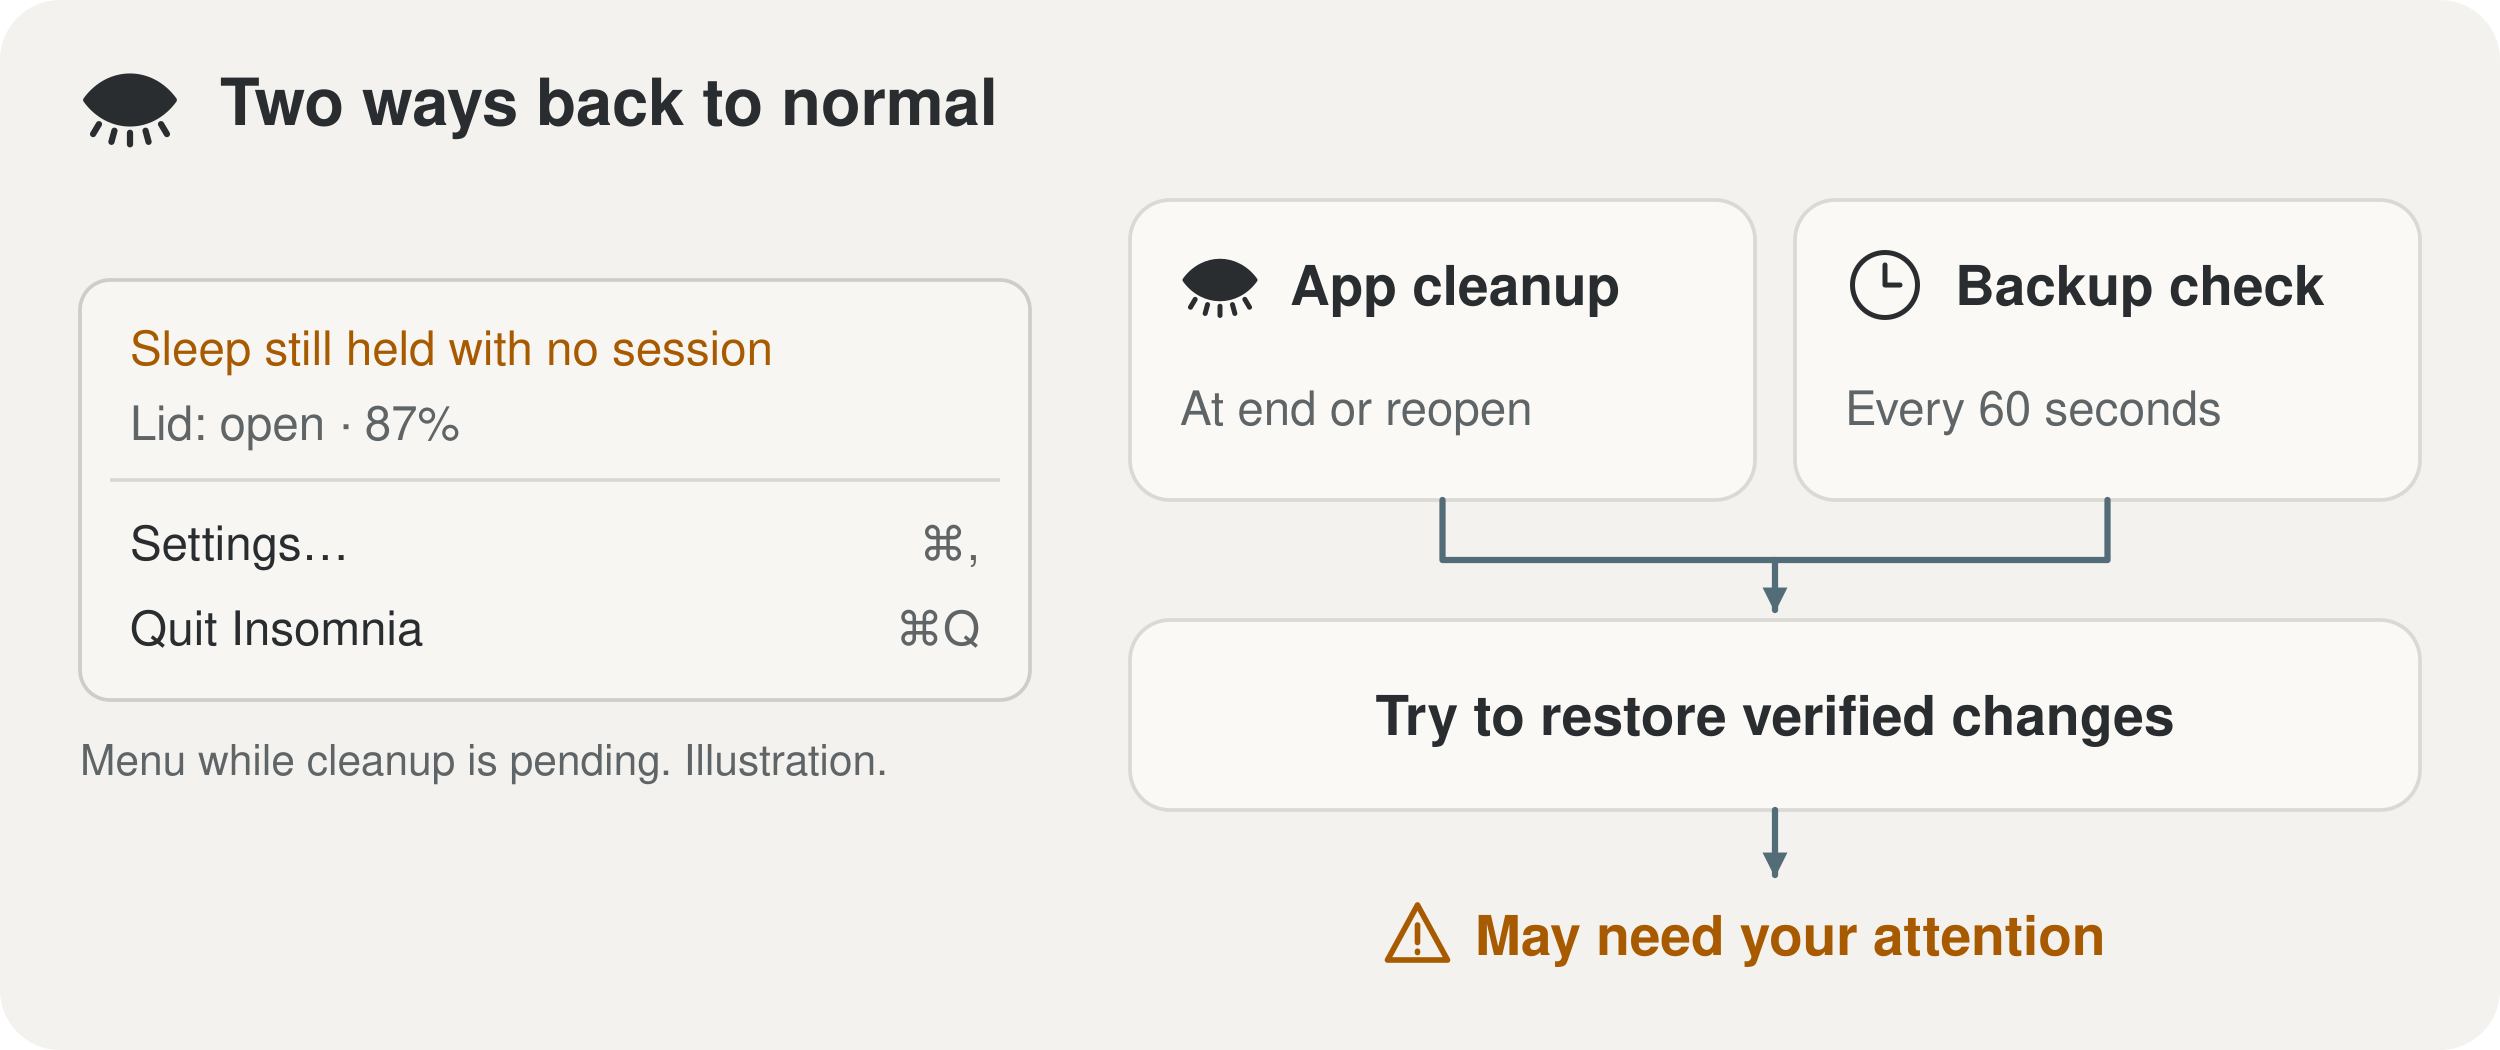
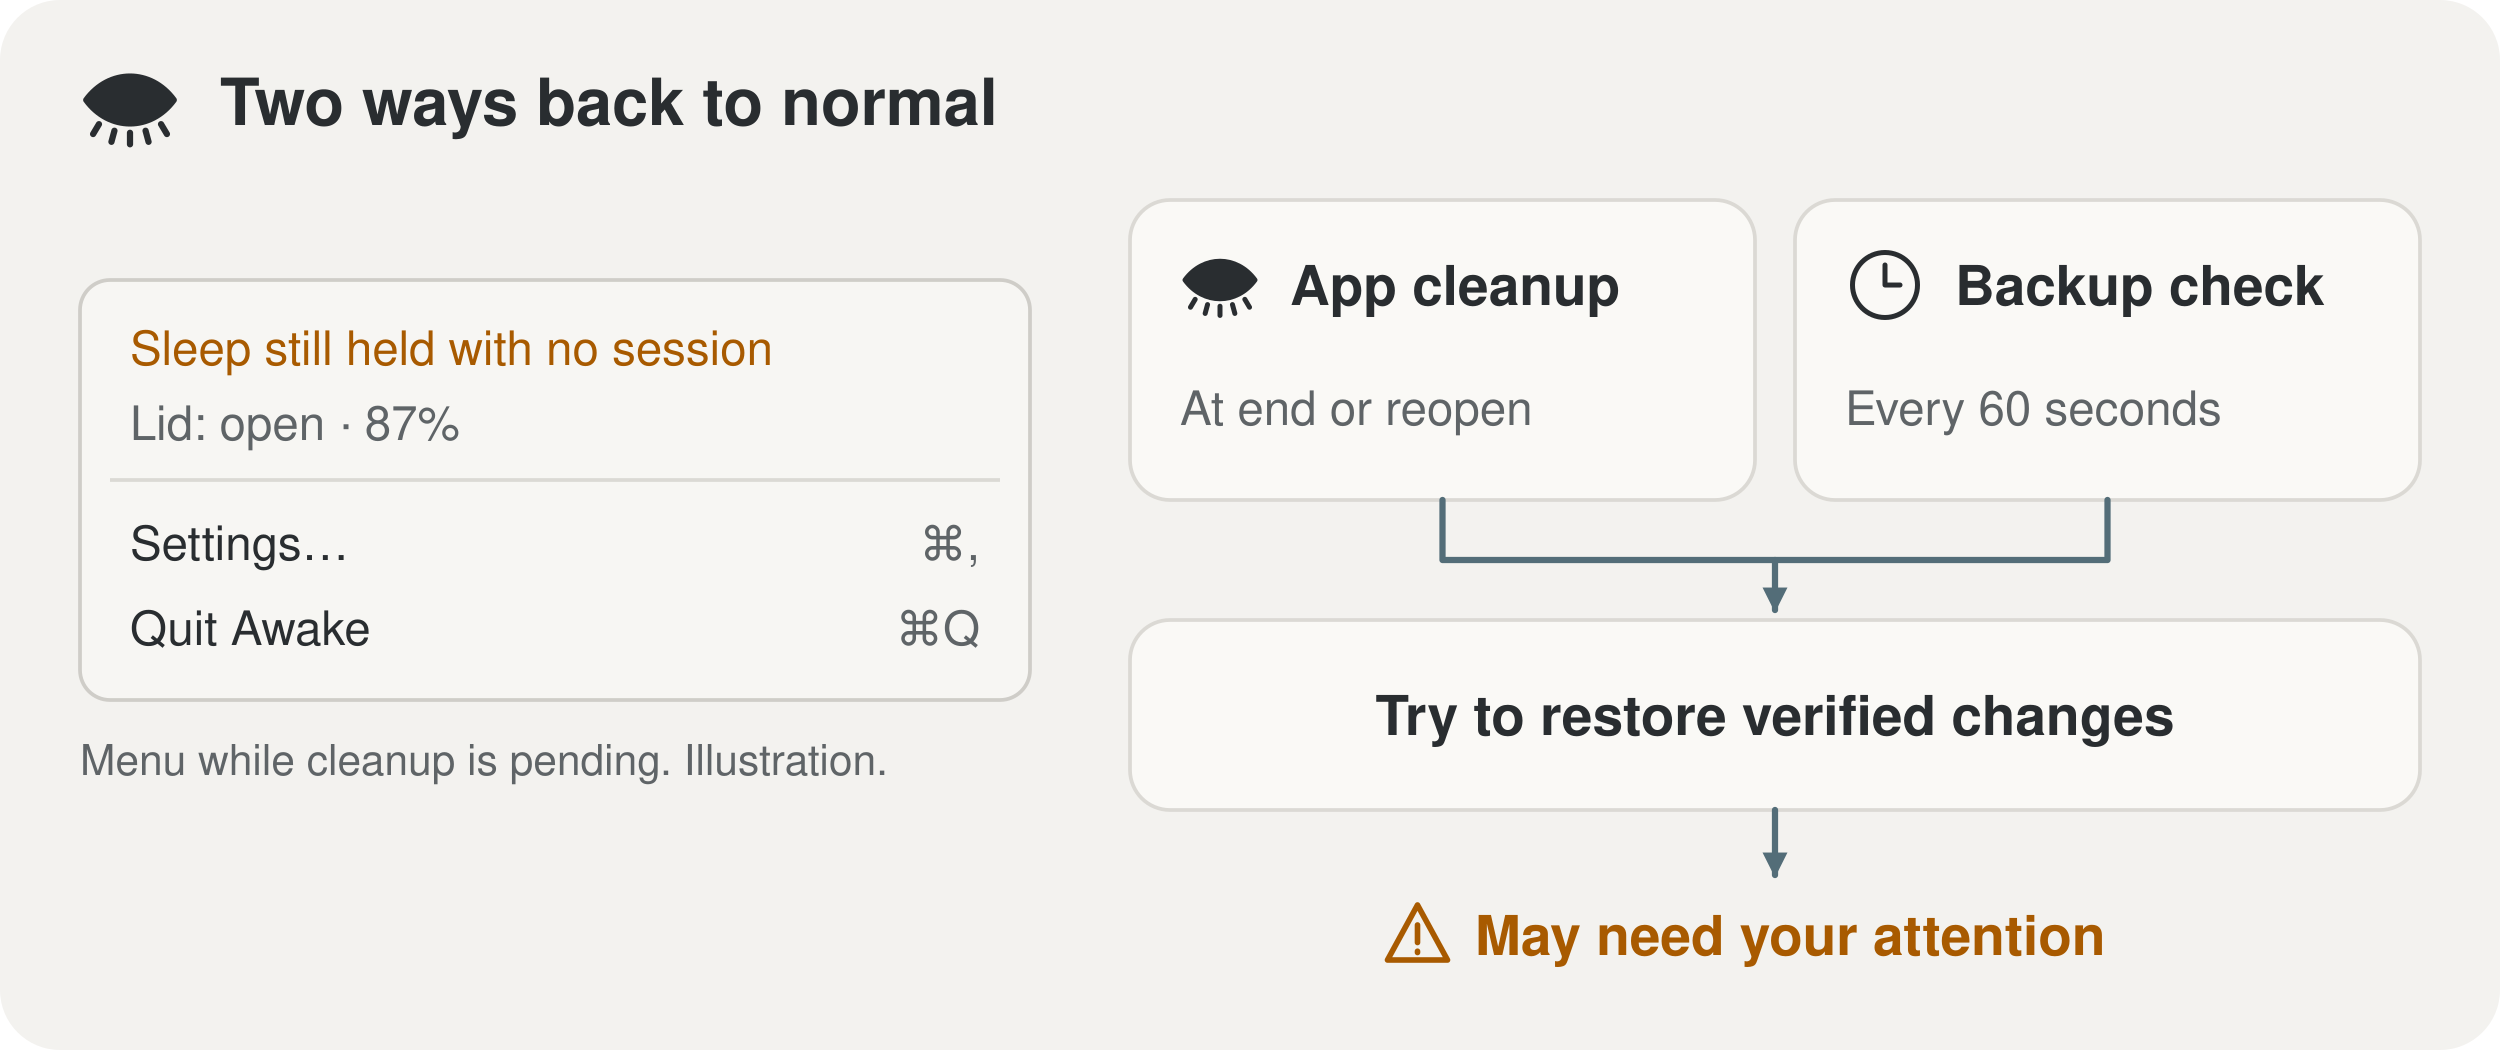
<svg xmlns="http://www.w3.org/2000/svg" width="1000" height="420" viewBox="0 0 1000 420" role="img" aria-labelledby="rf-title rf-desc">
  <style>
    svg { font-family: -apple-system, BlinkMacSystemFont, "SF Pro Text", "Segoe UI", Helvetica, Arial, sans-serif; }
    .bg { fill: #F3F2EF; }
    .panel { fill: #FAF9F6; stroke: #DBD9D4; stroke-width: 1.5; }
    .menu { fill: #F7F6F3; stroke: #CFCDC8; stroke-width: 1.5; }
    .sep { stroke: #DBD9D4; stroke-width: 1.5; }
    .t { fill: #292D30; }
    .m { fill: #5F6467; }
    .a { fill: #536D78; }
    .ln { fill: none; stroke: #536D78; stroke-width: 2.5; stroke-linecap: round; stroke-linejoin: round; }
    .ic { fill: none; stroke: #292D30; stroke-width: 2; stroke-linecap: round; stroke-linejoin: round; }
    .mark-line { fill: none; stroke: #292D30; stroke-width: 1.5; stroke-linecap: round; stroke-linejoin: round; }
    .mark-fill { fill: #292D30; }
    .warn { fill: #A85A00; }
    .warn-ic { fill: none; stroke: #A85A00; stroke-width: 2.25; stroke-linecap: round; stroke-linejoin: round; }
    @media (prefers-color-scheme: dark) {
      .bg { fill: #242628; }
      .panel { fill: #303336; stroke: #3E4145; }
      .menu { fill: #383B3F; stroke: #4A4D51; }
      .sep { stroke: #4A4D51; }
      .t { fill: #E6E3DD; }
      .m { fill: #B5B7B8; }
      .a { fill: #A6BBC3; }
      .ln { stroke: #A6BBC3; }
      .ic { stroke: #E6E3DD; }
      .mark-line { stroke: #E6E3DD; }
      .mark-fill { fill: #E6E3DD; }
      .warn { fill: #F2A854; }
      .warn-ic { stroke: #F2A854; }
    }
  </style>
  <defs>
    <g id="rf-mark-closed">
      <path class="mark-fill" d="M1.5 12 C7 4.5 17 4.5 22.5 12 C17 19.5 7 19.5 1.5 12 Z" />
      <path class="mark-line" d="M1.5 12 C7 4.5 17 4.5 22.5 12 C17 19.5 7 19.5 1.5 12 Z" />
      <path class="mark-line" d="M4.55 17.802 L3.144 20.166 M8.264 19.378 L7.547 22.033 M12 19.875 L12 22.625 M15.736 19.378 L16.453 22.033 M19.45 17.802 L20.856 20.166" />
    </g>
    <g id="rf-mark-open">
      <path class="mark-line" d="M1.5 12 C7 4.5 17 4.5 22.5 12 C17 19.5 7 19.5 1.5 12 Z" />
      <path class="mark-fill" d="M15.395 9.885 A4 4 0 1 1 14.115 8.605 A1.4 1.4 0 1 0 15.395 9.885 Z" />
      <path class="mark-line" d="M4.55 6.198 L3.144 3.834 M8.264 4.622 L7.547 1.967 M12 4.125 L12 1.375 M15.736 4.622 L16.453 1.967 M19.45 6.198 L20.856 3.834" />
    </g>
    <marker id="rf-arrow" viewBox="0 0 14 14" markerWidth="14" markerHeight="14" refX="11" refY="7" markerUnits="userSpaceOnUse" orient="auto">
      <path class="a" d="M2 2 L12 7 L2 12 Z" />
    </marker>
  </defs>
  <rect class="bg" x="0" y="0" width="1000" height="420" rx="24" />
  <g transform="translate(32 20) scale(1.6667)">
    <use href="#rf-mark-closed" />
  </g>
  <text class="t" x="88" y="50" font-size="26" font-weight="700">Two ways back to normal</text>
  <g>
    <rect class="menu" x="32" y="112" width="380" height="168" rx="12" />
    <text class="warn" x="52" y="146" font-size="19">Sleep still held with no session</text>
    <text class="m" x="52" y="176" font-size="19">Lid: open · 87%</text>
    <path class="sep" d="M44 192 H400" />
    <text class="t" x="52" y="224" font-size="19">Settings…</text>
    <text class="m" x="392" y="224" font-size="19" text-anchor="end">⌘,</text>
-     <text class="t" x="52" y="258" font-size="19">Quit Insomnia</text>
+     <text class="t" x="52" y="258" font-size="19">Quit Awake</text>
    <text class="m" x="392" y="258" font-size="19" text-anchor="end">⌘Q</text>
  </g>
  <text class="m" x="32" y="310" font-size="17">Menu while cleanup is pending. Illustration.</text>
  <g>
    <rect class="panel" x="452" y="80" width="250" height="120" rx="16" />
    <g transform="translate(472 96) scale(1.3333)">
      <use href="#rf-mark-closed" />
    </g>
    <text class="t" x="516" y="122" font-size="22" font-weight="700">App cleanup</text>
    <text class="m" x="472" y="170" font-size="19">At end or reopen</text>
  </g>
  <g>
    <rect class="panel" x="718" y="80" width="250" height="120" rx="16" />
    <g class="ic" transform="translate(738 98)">
      <circle cx="16" cy="16" r="13" />
      <path d="M16 8 V16 H22" />
    </g>
    <text class="t" x="782" y="122" font-size="22" font-weight="700">Backup check</text>
    <text class="m" x="738" y="170" font-size="19">Every 60 seconds</text>
  </g>
  <path class="ln" d="M577 200 V224 H843 V200" />
  <path class="ln" d="M710 224 V244" marker-end="url(#rf-arrow)" />
  <g>
    <rect class="panel" x="452" y="248" width="516" height="76" rx="16" />
    <text class="t" x="710" y="294" font-size="22" font-weight="700" text-anchor="middle">Try to restore verified changes</text>
  </g>
  <path class="ln" d="M710 324 V350" marker-end="url(#rf-arrow)" />
  <g class="warn-ic">
    <path d="M567 362 L579 384 H555 Z" />
    <path d="M567 370 V377" />
    <path d="M567 380.5 V381" />
  </g>
  <text class="warn" x="590" y="382" font-size="22" font-weight="700">May need your attention</text>
</svg>
